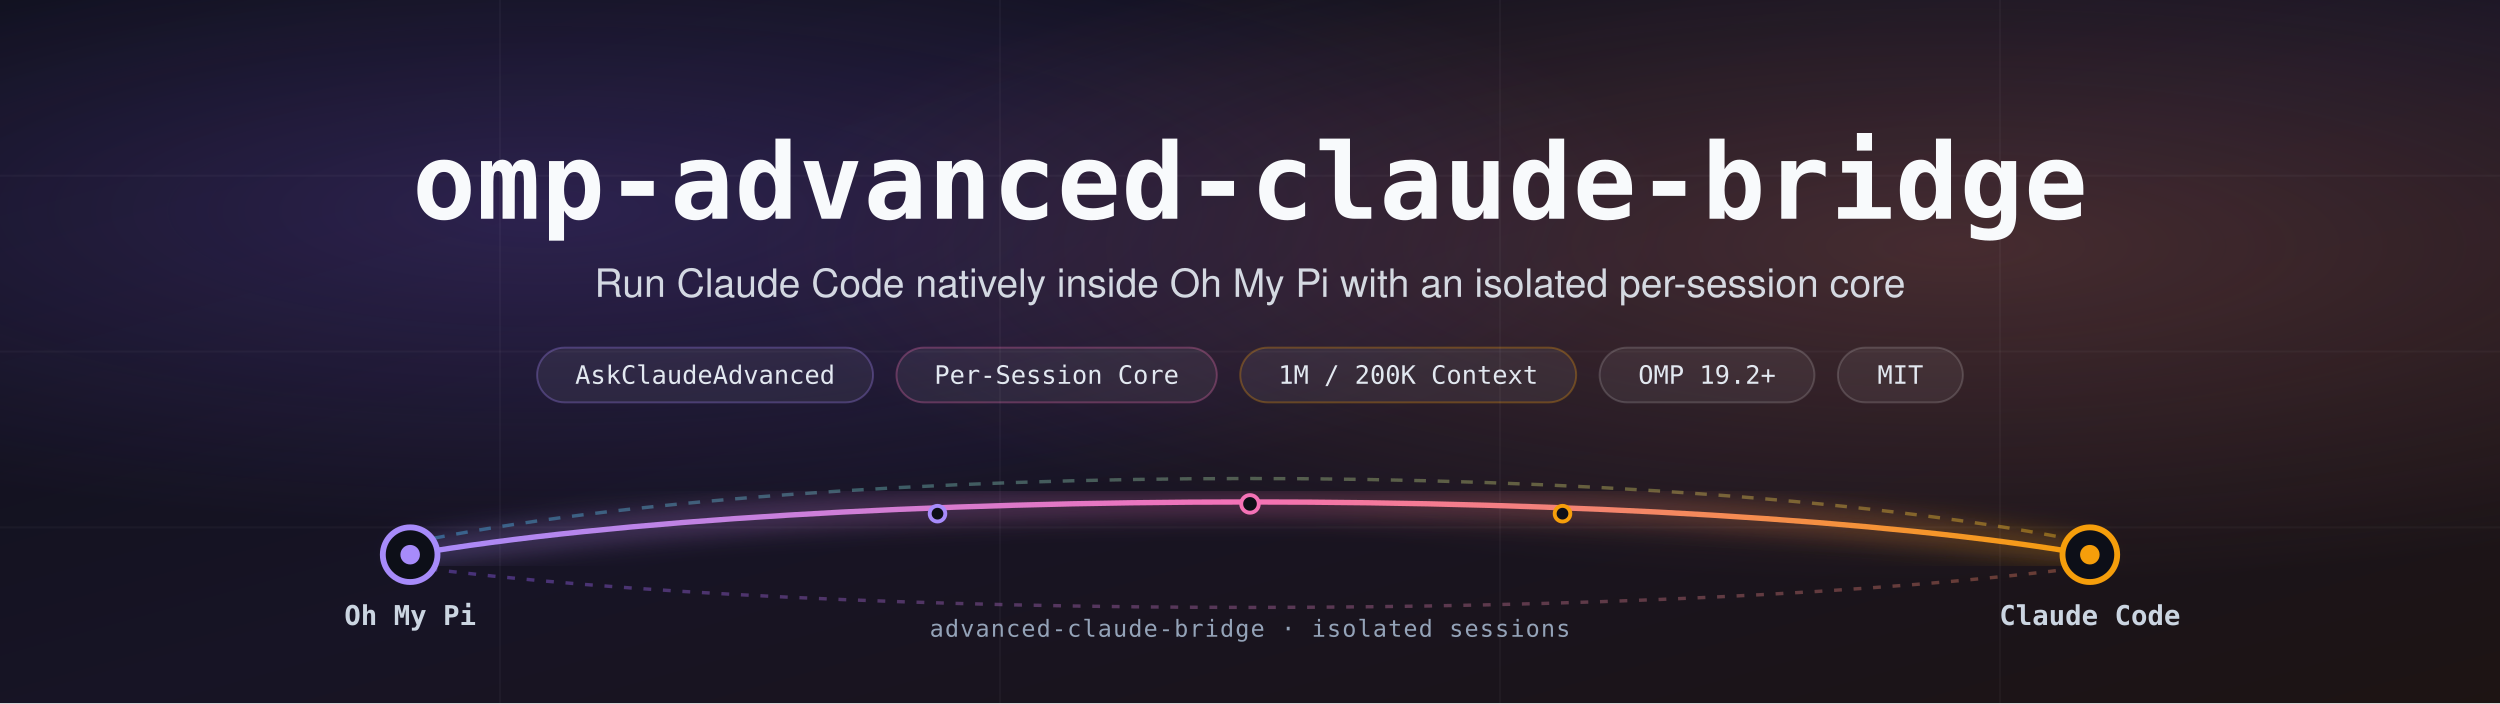
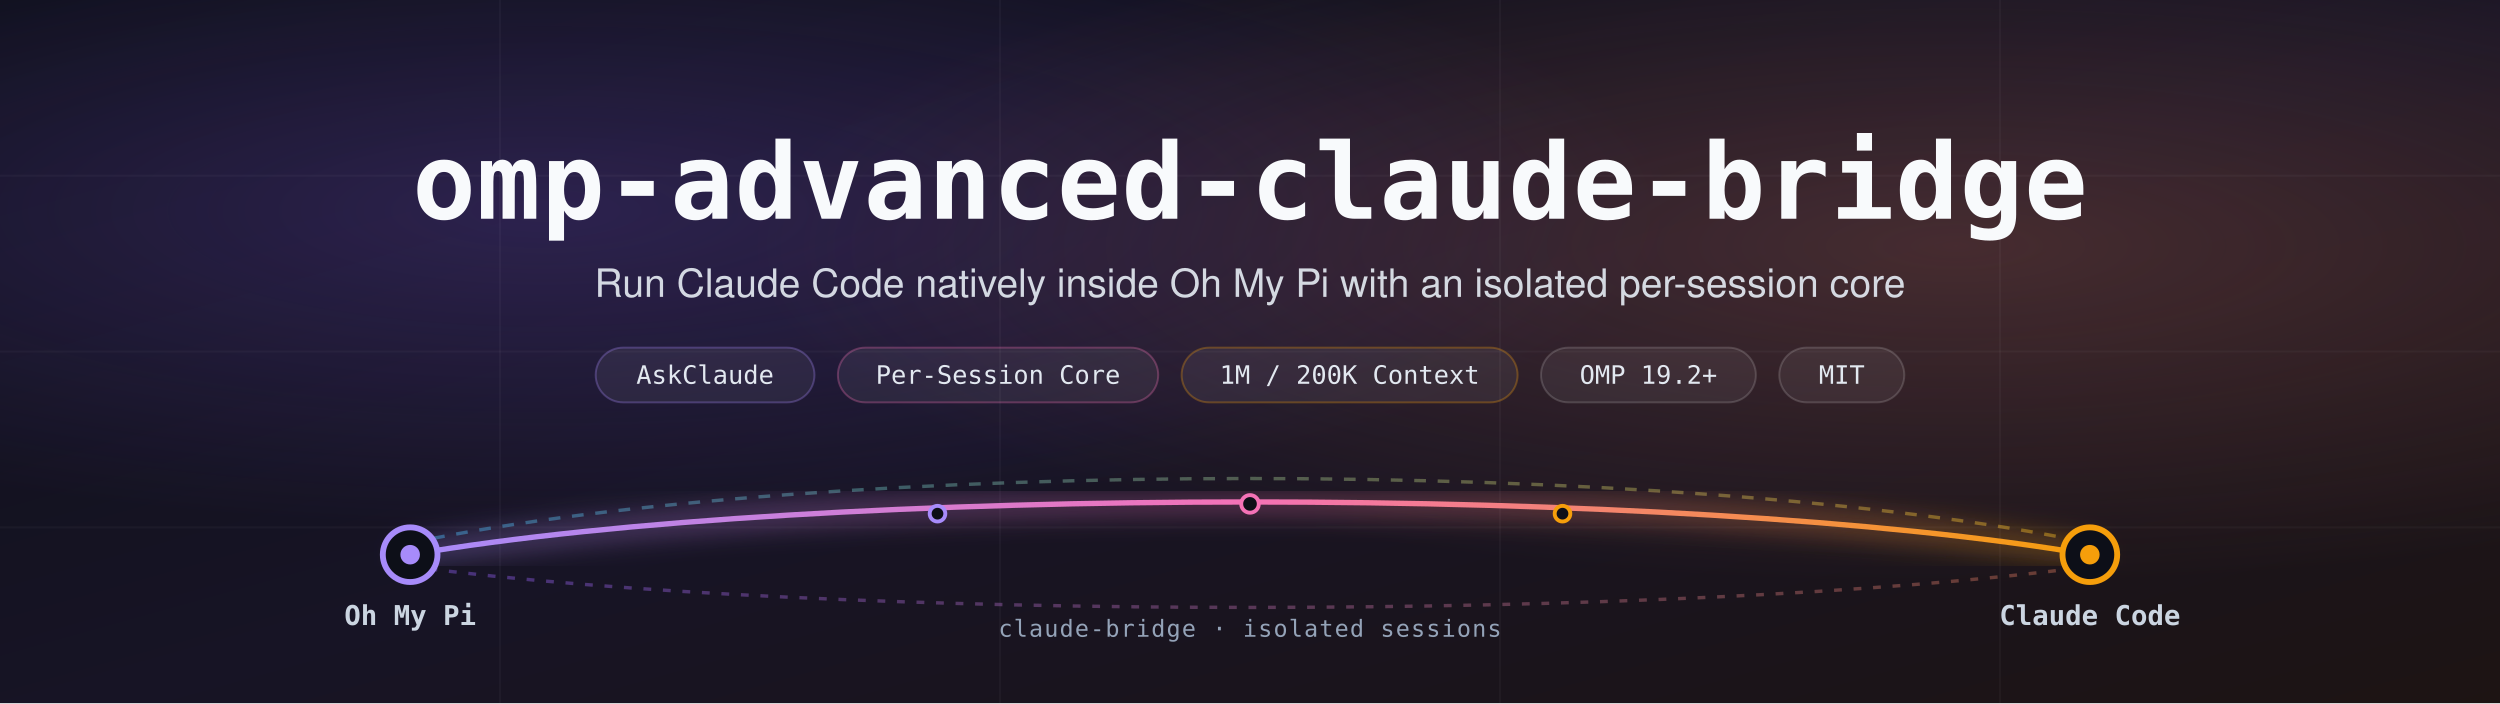
<svg xmlns="http://www.w3.org/2000/svg" viewBox="0 0 1280 360" width="1280" height="360" role="img" aria-label="omp-advanced-claude-bridge — Run Claude Code natively inside Oh My Pi">
  <defs>
    <linearGradient id="bg" x1="0" y1="0" x2="1" y2="1">
      <stop offset="0" stop-color="#0d0f18" />
      <stop offset="0.52" stop-color="#171425" />
      <stop offset="1" stop-color="#1d1413" />
    </linearGradient>
    <linearGradient id="accent" x1="0" y1="0" x2="1" y2="0">
      <stop offset="0" stop-color="#a78bfa" />
      <stop offset="0.5" stop-color="#f472b6" />
      <stop offset="1" stop-color="#f59e0b" />
    </linearGradient>
    <linearGradient id="laneA" x1="0" y1="0" x2="1" y2="0">
      <stop offset="0" stop-color="#8b5cf6" stop-opacity="0.75" />
      <stop offset="1" stop-color="#d97757" stop-opacity="0.75" />
    </linearGradient>
    <linearGradient id="laneB" x1="0" y1="0" x2="1" y2="0">
      <stop offset="0" stop-color="#38bdf8" stop-opacity="0.65" />
      <stop offset="1" stop-color="#fbbf24" stop-opacity="0.65" />
    </linearGradient>
    <radialGradient id="glowLeft" cx="0.22" cy="0.3" r="0.45">
      <stop offset="0" stop-color="#8b5cf6" stop-opacity="0.22" />
      <stop offset="1" stop-color="#8b5cf6" stop-opacity="0" />
    </radialGradient>
    <radialGradient id="glowRight" cx="0.78" cy="0.35" r="0.48">
      <stop offset="0" stop-color="#d97757" stop-opacity="0.24" />
      <stop offset="1" stop-color="#d97757" stop-opacity="0" />
    </radialGradient>
    <filter id="soft" x="-20%" y="-20%" width="140%" height="140%">
      <feGaussianBlur stdDeviation="7" />
    </filter>
  </defs>
  <rect width="1280" height="360" fill="url(#bg)" />
  <rect width="1280" height="360" fill="url(#glowLeft)" />
  <rect width="1280" height="360" fill="url(#glowRight)" />
  <g stroke="#ffffff" stroke-opacity="0.035" stroke-width="1">
    <line x1="0" y1="90" x2="1280" y2="90" />
    <line x1="0" y1="180" x2="1280" y2="180" />
    <line x1="0" y1="270" x2="1280" y2="270" />
    <line x1="256" y1="0" x2="256" y2="360" />
    <line x1="512" y1="0" x2="512" y2="360" />
    <line x1="768" y1="0" x2="768" y2="360" />
    <line x1="1024" y1="0" x2="1024" y2="360" />
  </g>
  <text x="640" y="112" text-anchor="middle" font-family="ui-monospace, SFMono-Regular, Menlo, 'Cascadia Code', monospace" font-size="54" font-weight="700" letter-spacing="0.5" fill="#f8fafc">omp-advanced-claude-bridge</text>
  <text x="640" y="152" text-anchor="middle" font-family="system-ui, -apple-system, 'Segoe UI', Helvetica, Arial, sans-serif" font-size="20" fill="#e2e8f0" opacity="0.92">Run Claude Code natively inside Oh My Pi with an isolated per-session core</text>
  <g font-family="ui-monospace, SFMono-Regular, Menlo, monospace" font-size="13" fill="#e2e8f0">
-     <g transform="translate(275,178)">
-       <rect x="0" y="0" width="172" height="28" rx="14" fill="#ffffff" fill-opacity="0.06" stroke="#a78bfa" stroke-opacity="0.3" />
-       <text x="86" y="18.5" text-anchor="middle">AskClaudeAdvanced</text>
+     <g transform="translate(305,178)">
+       <rect x="0" y="0" width="112" height="28" rx="14" fill="#ffffff" fill-opacity="0.06" stroke="#a78bfa" stroke-opacity="0.3" />
+       <text x="56" y="18.5" text-anchor="middle">AskClaude</text>
    </g>
-     <g transform="translate(459,178)">
+     <g transform="translate(429,178)">
      <rect x="0" y="0" width="164" height="28" rx="14" fill="#ffffff" fill-opacity="0.06" stroke="#f472b6" stroke-opacity="0.3" />
      <text x="82" y="18.5" text-anchor="middle">Per-Session Core</text>
    </g>
-     <g transform="translate(635,178)">
+     <g transform="translate(605,178)">
      <rect x="0" y="0" width="172" height="28" rx="14" fill="#ffffff" fill-opacity="0.06" stroke="#f59e0b" stroke-opacity="0.3" />
      <text x="86" y="18.5" text-anchor="middle">1M / 200K Context</text>
    </g>
-     <g transform="translate(819,178)">
+     <g transform="translate(789,178)">
      <rect x="0" y="0" width="110" height="28" rx="14" fill="#ffffff" fill-opacity="0.06" stroke="#ffffff" stroke-opacity="0.16" />
      <text x="55" y="18.5" text-anchor="middle">OMP 19.2+</text>
    </g>
-     <g transform="translate(941,178)">
+     <g transform="translate(911,178)">
      <rect x="0" y="0" width="64" height="28" rx="14" fill="#ffffff" fill-opacity="0.06" stroke="#ffffff" stroke-opacity="0.16" />
      <text x="32" y="18.5" text-anchor="middle">MIT</text>
    </g>
  </g>
  <g transform="translate(0,284)">
    <path d="M 210 -6 C 420 -50 860 -50 1070 -6" fill="none" stroke="url(#laneB)" stroke-width="1.75" stroke-dasharray="6 6" opacity="0.65" />
    <path d="M 210 6 C 420 34 860 34 1070 6" fill="none" stroke="url(#laneA)" stroke-width="1.75" stroke-dasharray="4 6" opacity="0.55" />
    <path d="M 210 0 C 420 -36 860 -36 1070 0" fill="none" stroke="url(#accent)" stroke-width="6" stroke-linecap="round" filter="url(#soft)" opacity="0.65" />
    <path d="M 210 0 C 420 -36 860 -36 1070 0" fill="none" stroke="url(#accent)" stroke-width="2.75" stroke-linecap="round" />
    <circle cx="480" cy="-21" r="4" fill="#0d0f18" stroke="#a78bfa" stroke-width="2" />
    <circle cx="640" cy="-26" r="4.5" fill="#0d0f18" stroke="#f472b6" stroke-width="2" />
    <circle cx="800" cy="-21" r="4" fill="#0d0f18" stroke="#f59e0b" stroke-width="2" />
    <circle cx="210" cy="0" r="14" fill="#0d0f18" stroke="#a78bfa" stroke-width="3" />
    <circle cx="210" cy="0" r="5" fill="#a78bfa" />
    <circle cx="1070" cy="0" r="14" fill="#0d0f18" stroke="#f59e0b" stroke-width="3" />
    <circle cx="1070" cy="0" r="5" fill="#f59e0b" />
    <text x="210" y="36" text-anchor="middle" font-family="ui-monospace, SFMono-Regular, Menlo, monospace" font-size="14" font-weight="600" fill="#cbd5e1">Oh My Pi</text>
-     <text x="640" y="42" text-anchor="middle" font-family="ui-monospace, SFMono-Regular, Menlo, monospace" font-size="12" fill="#94a3b8" letter-spacing="0.6">advanced-claude-bridge · isolated sessions</text>
+     <text x="640" y="42" text-anchor="middle" font-family="ui-monospace, SFMono-Regular, Menlo, monospace" font-size="12" fill="#94a3b8" letter-spacing="0.6">claude-bridge · isolated sessions</text>
    <text x="1070" y="36" text-anchor="middle" font-family="ui-monospace, SFMono-Regular, Menlo, monospace" font-size="14" font-weight="600" fill="#cbd5e1">Claude Code</text>
  </g>
</svg>
